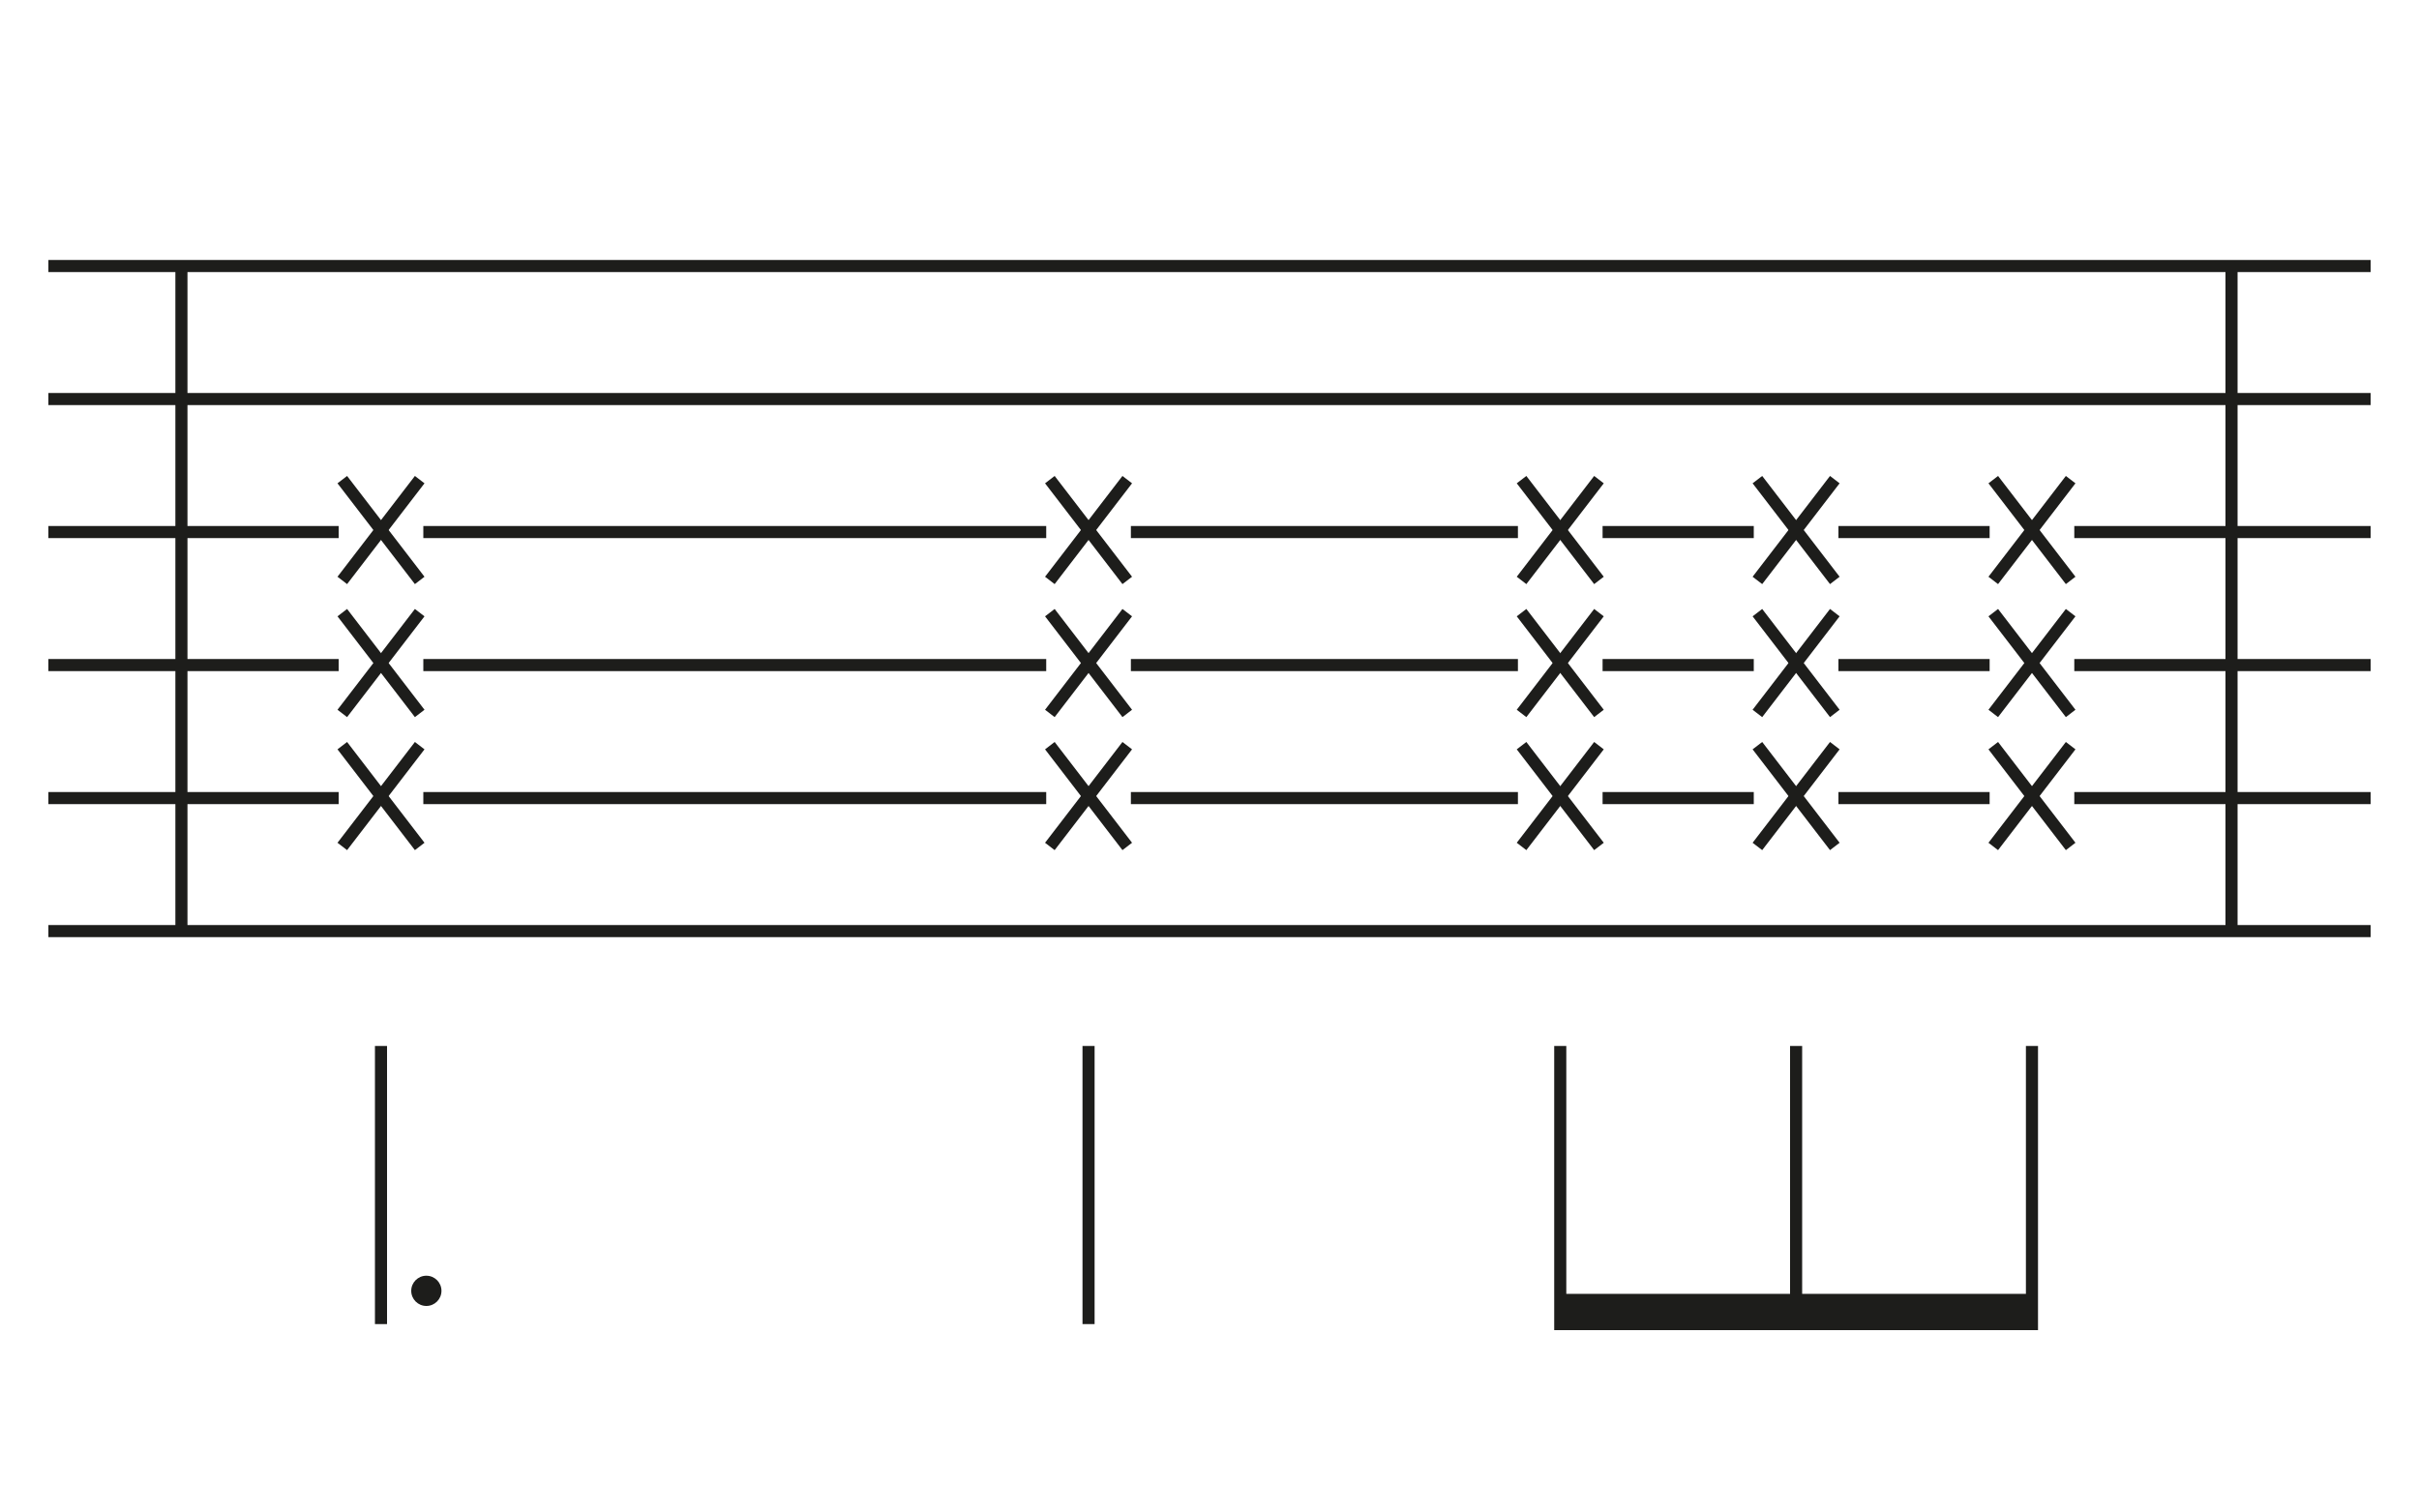
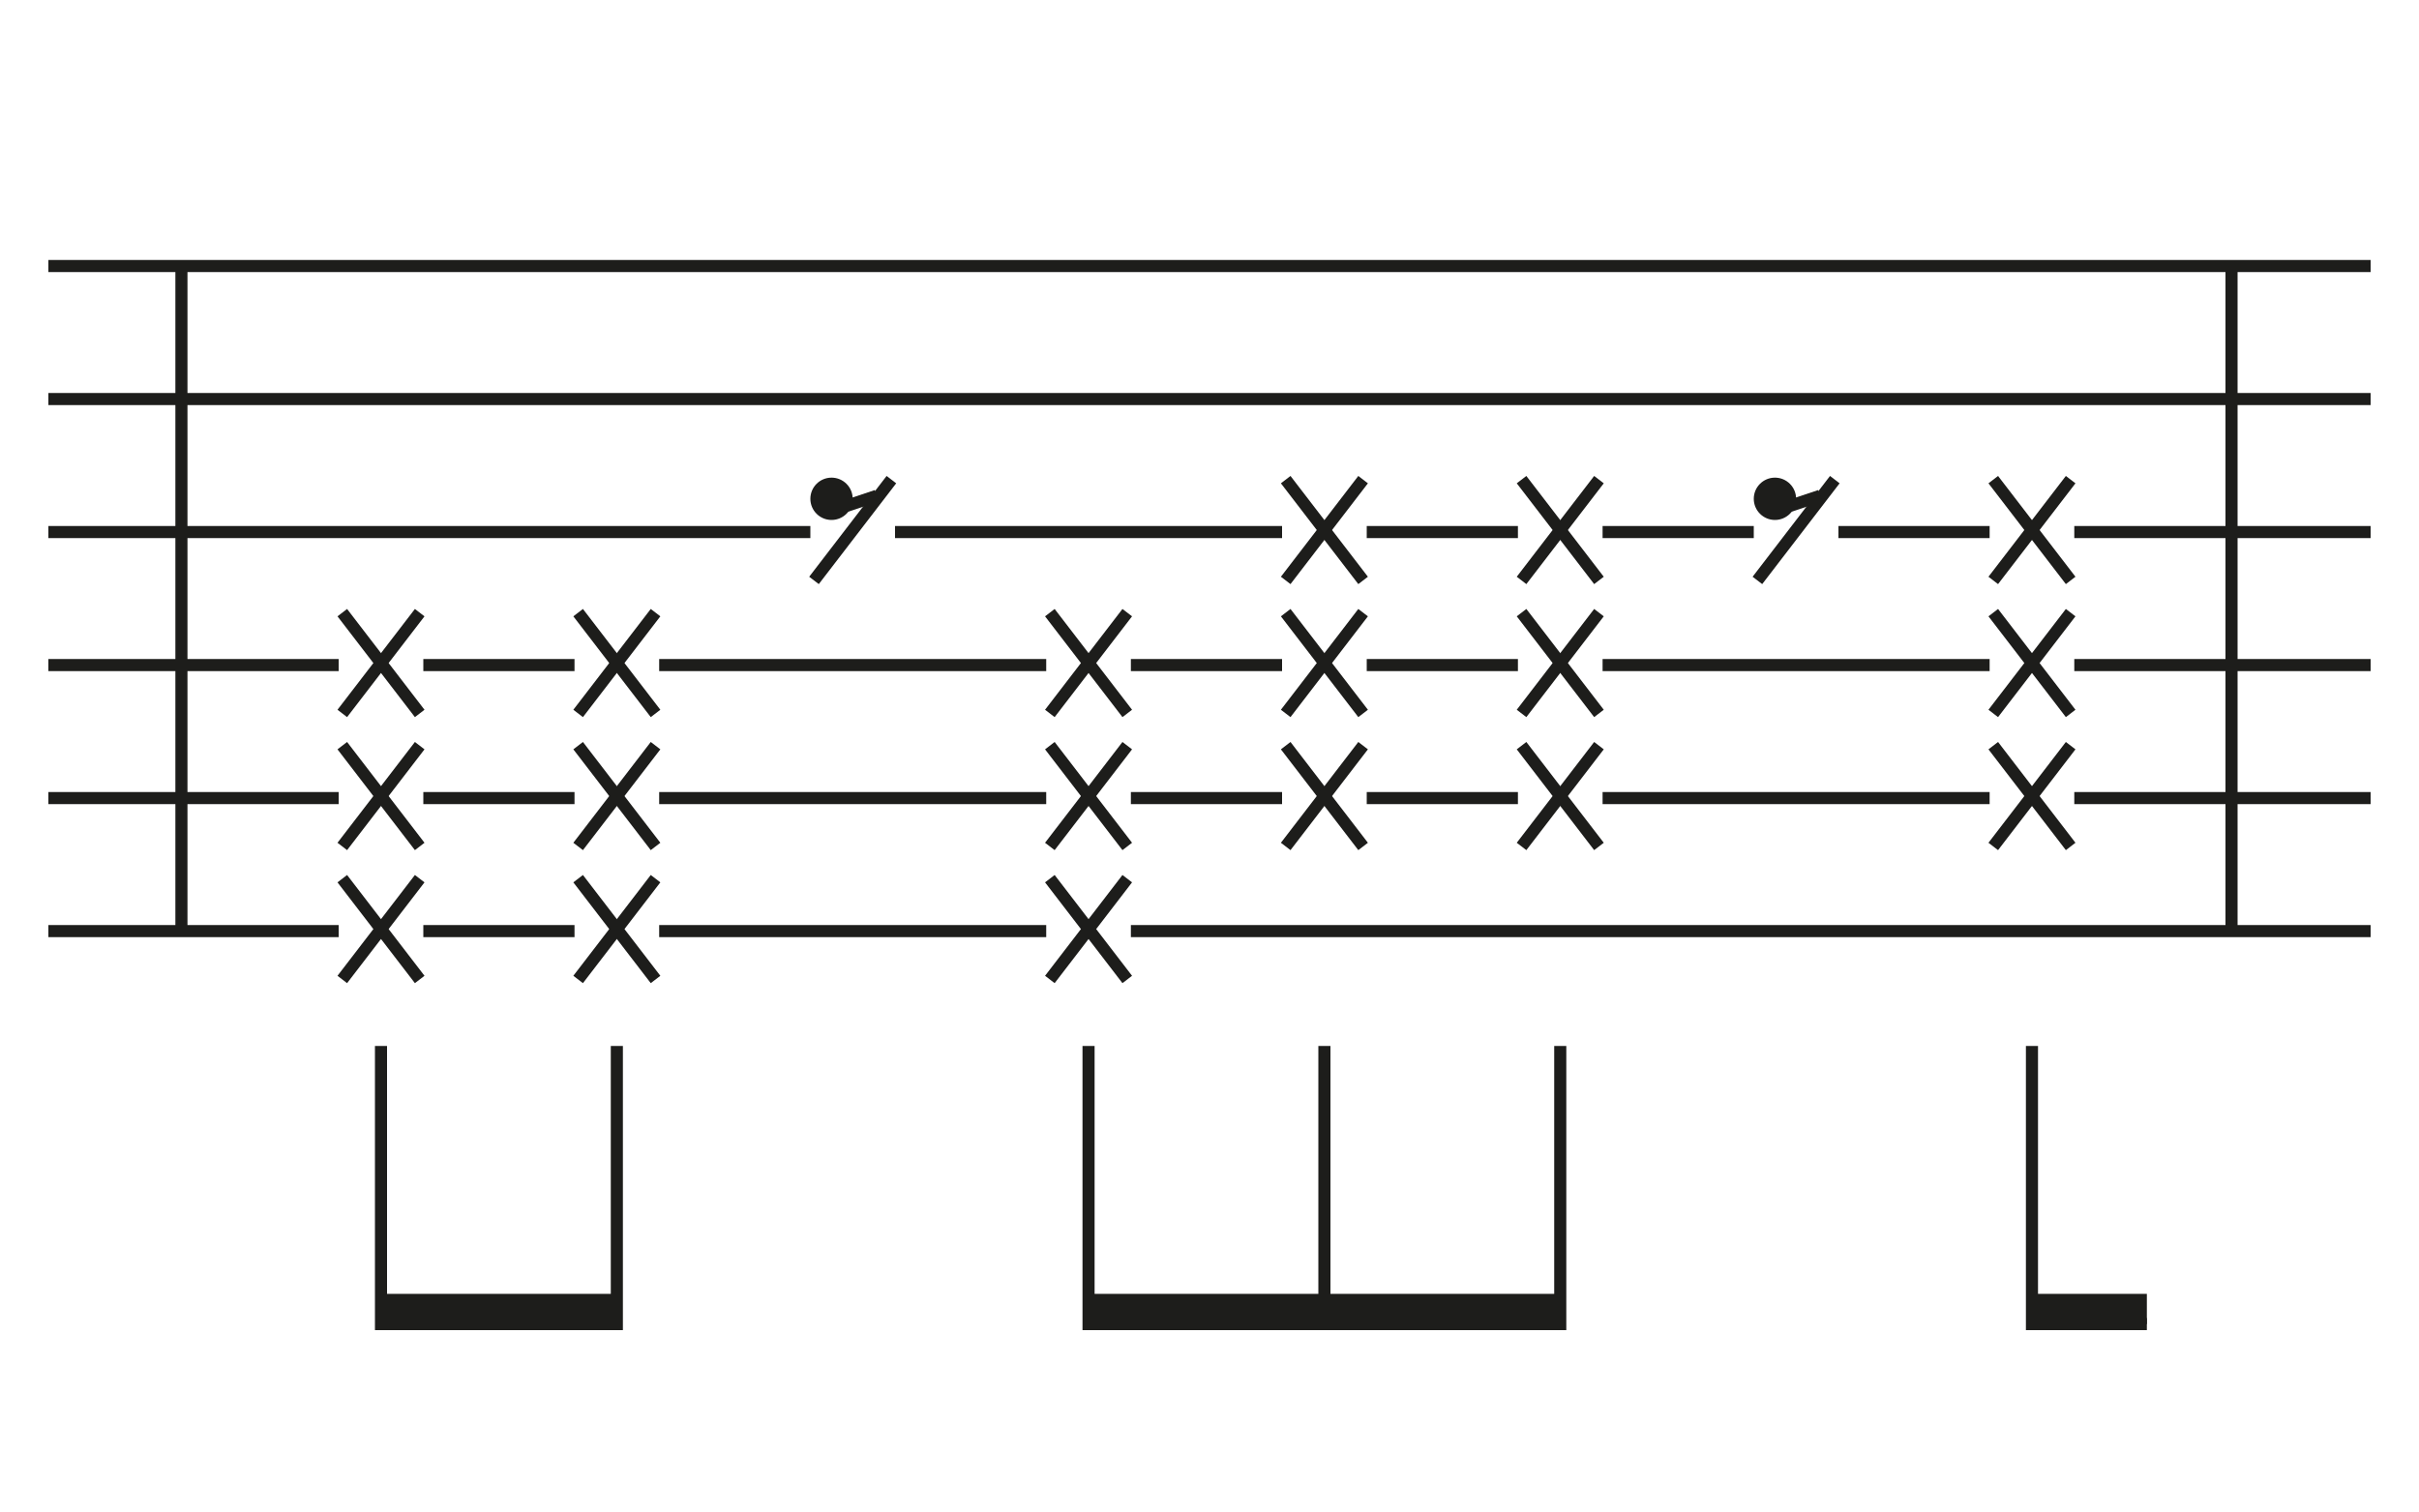
<svg xmlns="http://www.w3.org/2000/svg" id="Layer_1" data-name="Layer 1" viewBox="0 0 400 250">
  <defs>
    <style>.cls-1{fill:none;stroke:#1d1d1b;stroke-width:2px;}.cls-2{fill:#1d1d1b;}</style>
  </defs>
  <line class="cls-1" x1="8" y1="44" x2="392" y2="44" />
  <line class="cls-1" x1="8" y1="66" x2="392" y2="66" />
-   <line class="cls-1" x1="173" y1="88" x2="70" y2="88" />
+   <line class="cls-1" x1="212" y1="88" x2="148" y2="88" />
  <line class="cls-1" x1="290" y1="88" x2="265" y2="88" />
  <line class="cls-1" x1="392" y1="88" x2="343" y2="88" />
  <line class="cls-1" x1="329" y1="88" x2="304" y2="88" />
-   <line class="cls-1" x1="251" y1="88" x2="187" y2="88" />
-   <line class="cls-1" x1="56" y1="88" x2="8" y2="88" />
-   <line class="cls-1" x1="173" y1="110" x2="70" y2="110" />
-   <line class="cls-1" x1="290" y1="110" x2="265" y2="110" />
+   <line class="cls-1" x1="251" y1="88" x2="226" y2="88" />
+   <line class="cls-1" x1="134" y1="88" x2="8" y2="88" />
+   <line class="cls-1" x1="95" y1="110" x2="70" y2="110" />
+   <line class="cls-1" x1="212" y1="110" x2="187" y2="110" />
+   <line class="cls-1" x1="329" y1="110" x2="265" y2="110" />
  <line class="cls-1" x1="392" y1="110" x2="343" y2="110" />
-   <line class="cls-1" x1="329" y1="110" x2="304" y2="110" />
-   <line class="cls-1" x1="251" y1="110" x2="187" y2="110" />
+   <line class="cls-1" x1="251" y1="110" x2="226" y2="110" />
+   <line class="cls-1" x1="173" y1="110" x2="109" y2="110" />
  <line class="cls-1" x1="56" y1="110" x2="8" y2="110" />
-   <line class="cls-1" x1="173" y1="132" x2="70" y2="132" />
-   <line class="cls-1" x1="290" y1="132" x2="265" y2="132" />
+   <line class="cls-1" x1="95" y1="132" x2="70" y2="132" />
+   <line class="cls-1" x1="212" y1="132" x2="187" y2="132" />
+   <line class="cls-1" x1="329" y1="132" x2="265" y2="132" />
  <line class="cls-1" x1="392" y1="132" x2="343" y2="132" />
-   <line class="cls-1" x1="329" y1="132" x2="304" y2="132" />
-   <line class="cls-1" x1="251" y1="132" x2="187" y2="132" />
+   <line class="cls-1" x1="251" y1="132" x2="226" y2="132" />
+   <line class="cls-1" x1="173" y1="132" x2="109" y2="132" />
  <line class="cls-1" x1="56" y1="132" x2="8" y2="132" />
-   <line class="cls-1" x1="8" y1="154" x2="392" y2="154" />
-   <line class="cls-1" x1="56.6" y1="79.33" x2="69.4" y2="96" />
-   <line class="cls-1" x1="69.4" y1="79.33" x2="56.6" y2="96" />
+   <line class="cls-1" x1="95" y1="154" x2="70" y2="154" />
+   <line class="cls-1" x1="392" y1="154" x2="187" y2="154" />
+   <line class="cls-1" x1="173" y1="154" x2="109" y2="154" />
+   <line class="cls-1" x1="56" y1="154" x2="8" y2="154" />
  <line class="cls-1" x1="56.6" y1="101.33" x2="69.4" y2="118" />
  <line class="cls-1" x1="69.4" y1="101.33" x2="56.6" y2="118" />
  <line class="cls-1" x1="56.6" y1="123.33" x2="69.4" y2="140" />
  <line class="cls-1" x1="69.4" y1="123.33" x2="56.6" y2="140" />
-   <line class="cls-1" x1="173.6" y1="79.33" x2="186.4" y2="96" />
-   <line class="cls-1" x1="186.4" y1="79.33" x2="173.6" y2="96" />
+   <line class="cls-1" x1="56.6" y1="145.33" x2="69.4" y2="162" />
+   <line class="cls-1" x1="69.4" y1="145.33" x2="56.6" y2="162" />
+   <line class="cls-1" x1="95.6" y1="101.33" x2="108.4" y2="118" />
+   <line class="cls-1" x1="108.4" y1="101.33" x2="95.6" y2="118" />
+   <line class="cls-1" x1="95.6" y1="123.33" x2="108.4" y2="140" />
+   <line class="cls-1" x1="108.4" y1="123.33" x2="95.6" y2="140" />
+   <line class="cls-1" x1="95.6" y1="145.33" x2="108.4" y2="162" />
+   <line class="cls-1" x1="108.4" y1="145.33" x2="95.6" y2="162" />
  <line class="cls-1" x1="173.6" y1="101.33" x2="186.4" y2="118" />
  <line class="cls-1" x1="186.4" y1="101.33" x2="173.6" y2="118" />
  <line class="cls-1" x1="173.6" y1="123.33" x2="186.4" y2="140" />
  <line class="cls-1" x1="186.4" y1="123.33" x2="173.6" y2="140" />
+   <line class="cls-1" x1="173.6" y1="145.33" x2="186.4" y2="162" />
+   <line class="cls-1" x1="186.4" y1="145.33" x2="173.6" y2="162" />
+   <line class="cls-1" x1="212.6" y1="79.33" x2="225.4" y2="96" />
+   <line class="cls-1" x1="225.4" y1="79.33" x2="212.6" y2="96" />
+   <line class="cls-1" x1="212.6" y1="101.33" x2="225.4" y2="118" />
+   <line class="cls-1" x1="225.4" y1="101.33" x2="212.6" y2="118" />
+   <line class="cls-1" x1="212.6" y1="123.33" x2="225.4" y2="140" />
+   <line class="cls-1" x1="225.4" y1="123.33" x2="212.6" y2="140" />
  <line class="cls-1" x1="251.6" y1="79.33" x2="264.4" y2="96" />
  <line class="cls-1" x1="264.4" y1="79.33" x2="251.6" y2="96" />
  <line class="cls-1" x1="251.6" y1="101.33" x2="264.4" y2="118" />
  <line class="cls-1" x1="264.4" y1="101.33" x2="251.6" y2="118" />
  <line class="cls-1" x1="251.6" y1="123.33" x2="264.4" y2="140" />
  <line class="cls-1" x1="264.4" y1="123.33" x2="251.6" y2="140" />
-   <line class="cls-1" x1="290.6" y1="79.33" x2="303.4" y2="96" />
-   <line class="cls-1" x1="303.4" y1="79.33" x2="290.6" y2="96" />
-   <line class="cls-1" x1="290.6" y1="101.33" x2="303.4" y2="118" />
-   <line class="cls-1" x1="303.4" y1="101.33" x2="290.6" y2="118" />
-   <line class="cls-1" x1="290.6" y1="123.33" x2="303.4" y2="140" />
-   <line class="cls-1" x1="303.4" y1="123.33" x2="290.6" y2="140" />
  <line class="cls-1" x1="329.6" y1="79.33" x2="342.4" y2="96" />
  <line class="cls-1" x1="342.4" y1="79.33" x2="329.6" y2="96" />
  <line class="cls-1" x1="329.6" y1="101.33" x2="342.4" y2="118" />
  <line class="cls-1" x1="342.4" y1="101.33" x2="329.6" y2="118" />
  <line class="cls-1" x1="329.6" y1="123.33" x2="342.4" y2="140" />
  <line class="cls-1" x1="342.4" y1="123.33" x2="329.6" y2="140" />
-   <line class="cls-1" x1="63" y1="173" x2="63" y2="219" />
-   <line class="cls-1" x1="180" y1="173" x2="180" y2="219" />
-   <polyline class="cls-1" points="258 173 258 219 297 219" />
-   <polyline class="cls-1" points="297 173 297 219 336 219 336 173" />
-   <rect class="cls-2" x="258" y="214" width="39" height="5" />
-   <rect class="cls-2" x="297" y="214" width="39" height="5" />
-   <circle class="cls-2" cx="70.5" cy="213.5" r="2.5" />
+   <line class="cls-1" x1="134.6" y1="96" x2="147.4" y2="79.33" />
+   <circle class="cls-2" cx="137.5" cy="82.5" r="3.5" />
+   <line class="cls-1" x1="139" y1="84" x2="144.97" y2="82" />
+   <line class="cls-1" x1="290.6" y1="96" x2="303.4" y2="79.33" />
+   <circle class="cls-2" cx="293.5" cy="82.5" r="3.5" />
+   <line class="cls-1" x1="295" y1="84" x2="300.97" y2="82" />
+   <polyline class="cls-1" points="63 173 63 219 102 219 102 173" />
+   <polyline class="cls-1" points="180 173 180 219 219 219" />
+   <polyline class="cls-1" points="219 173 219 219 258 219 258 173" />
+   <polyline class="cls-1" points="336 173 336 219 355 219" />
+   <rect class="cls-2" x="63" y="214" width="39" height="5" />
+   <rect class="cls-2" x="180" y="214" width="39" height="5" />
+   <rect class="cls-2" x="219" y="214" width="39" height="5" />
+   <rect class="cls-2" x="336" y="214" width="19" height="5" />
  <line class="cls-1" x1="30" y1="44" x2="30" y2="154" />
  <line class="cls-1" x1="369" y1="44" x2="369" y2="154" />
</svg>
